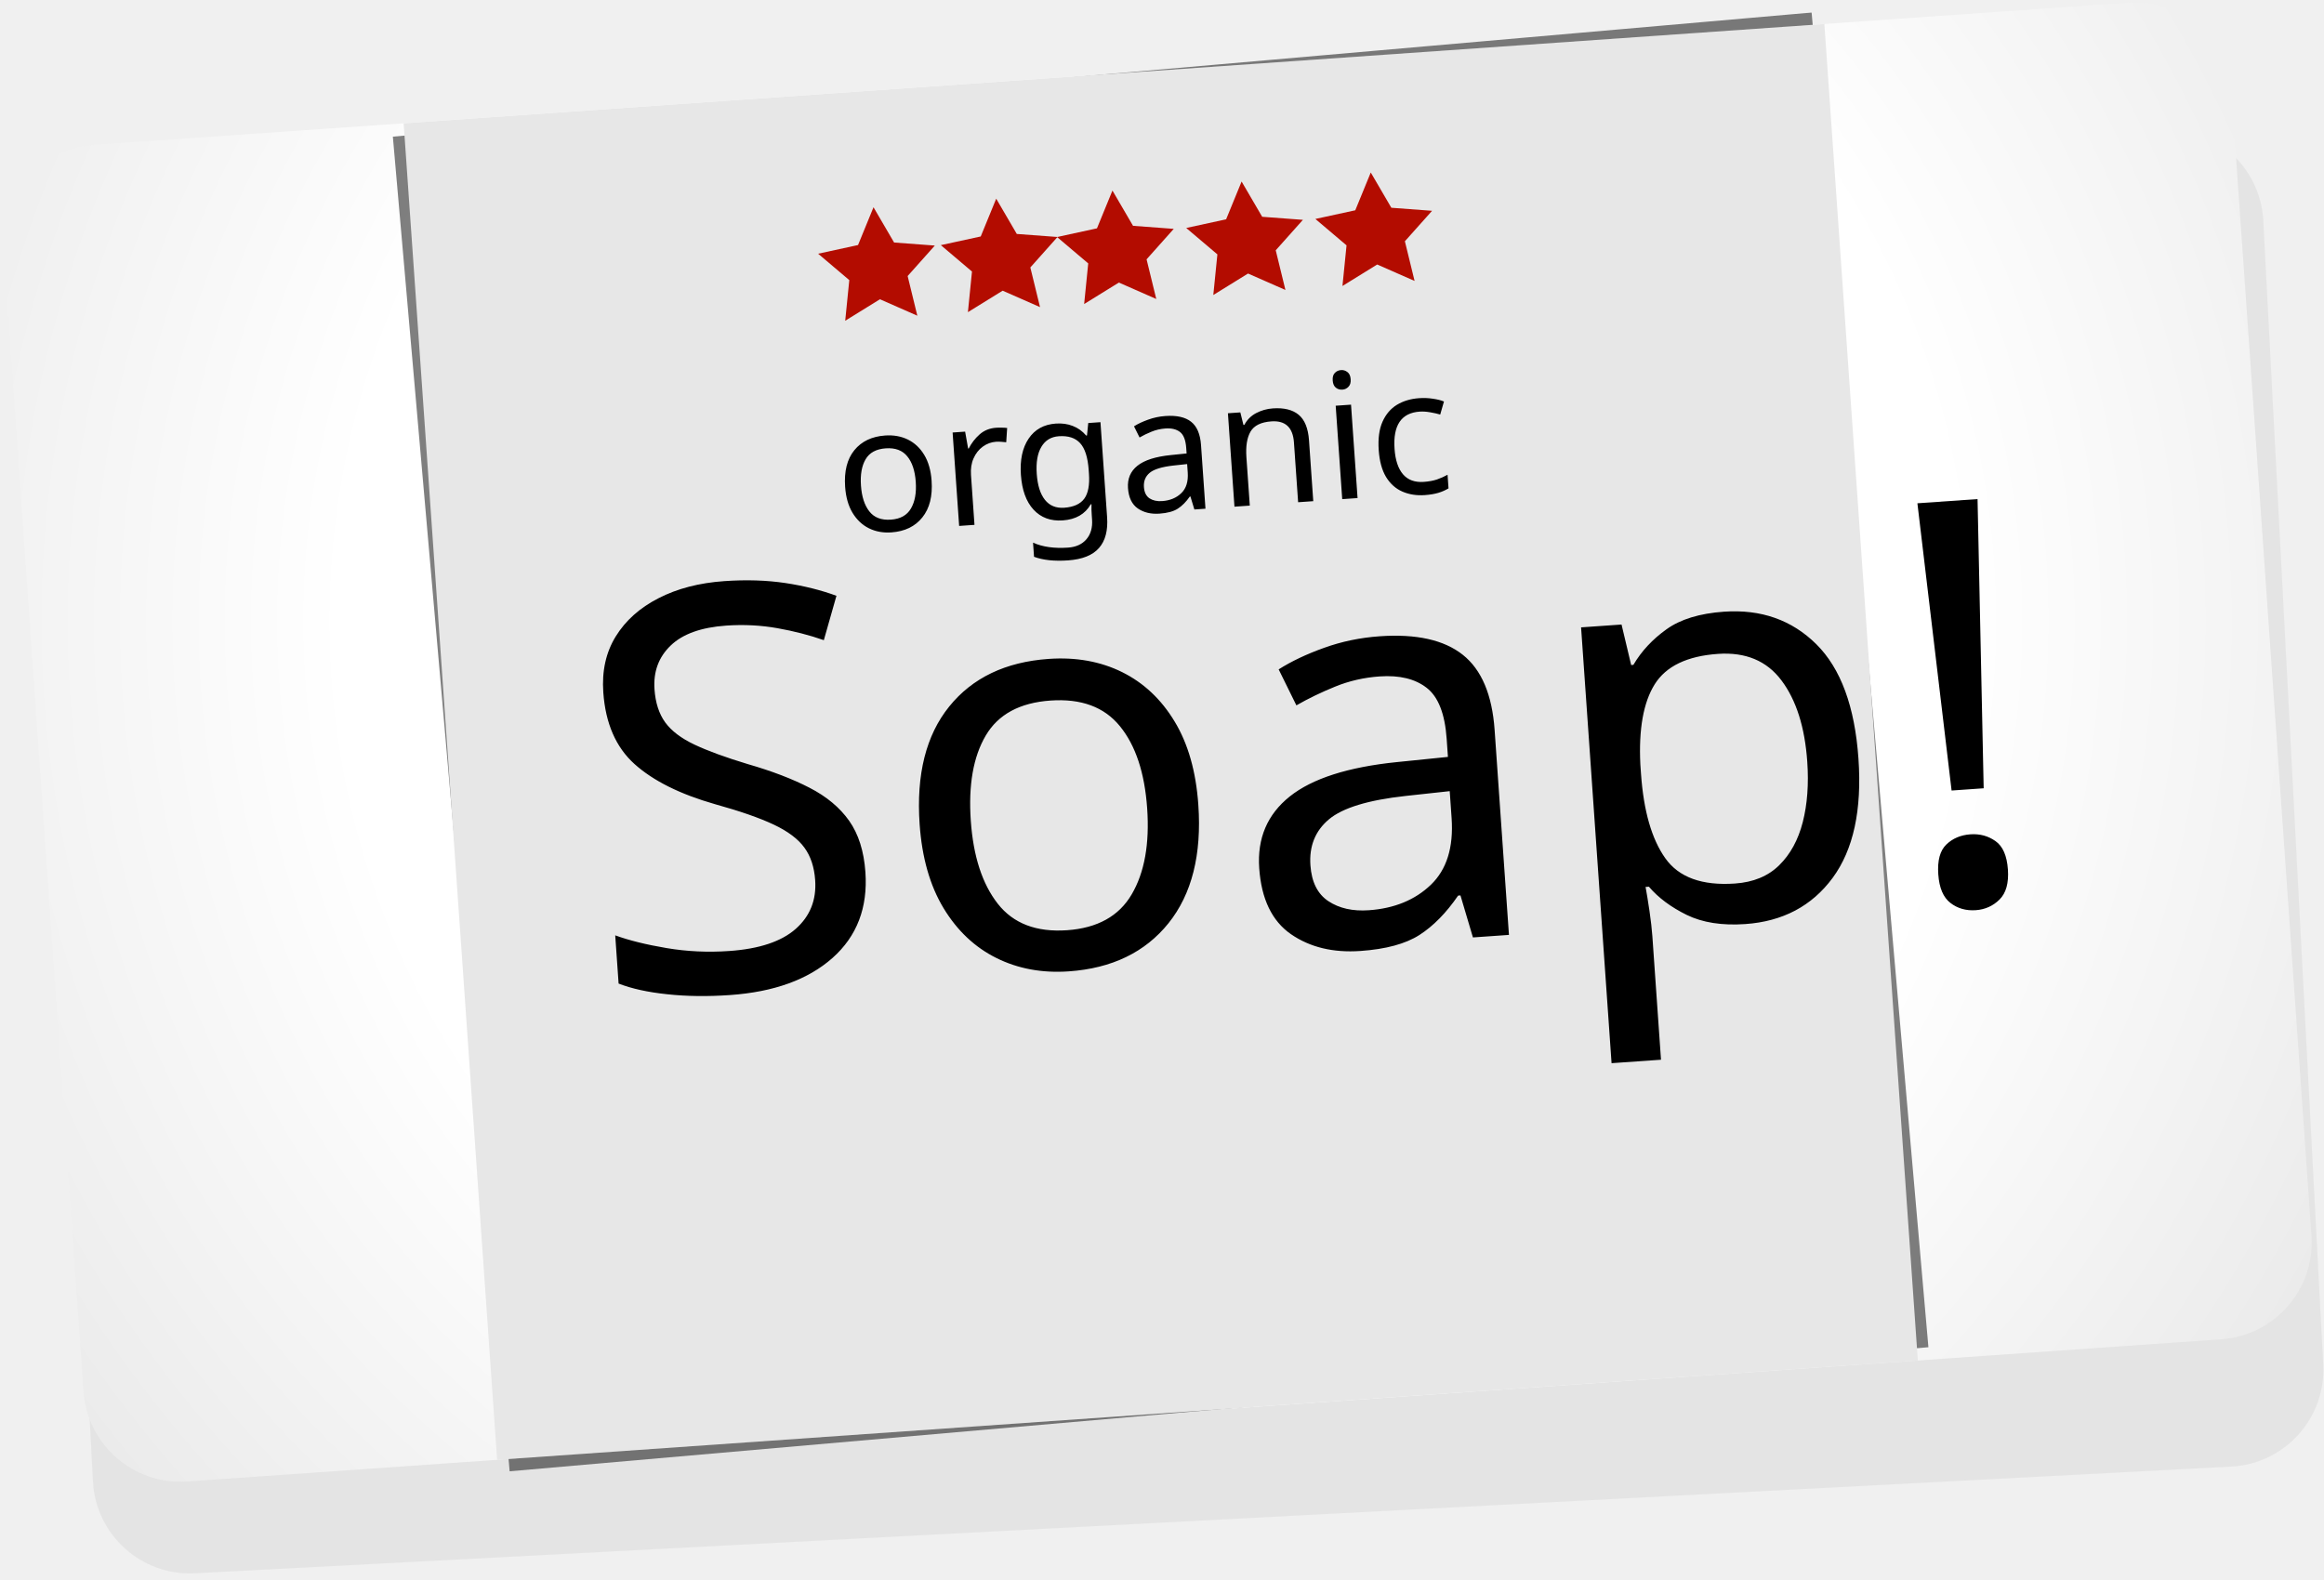
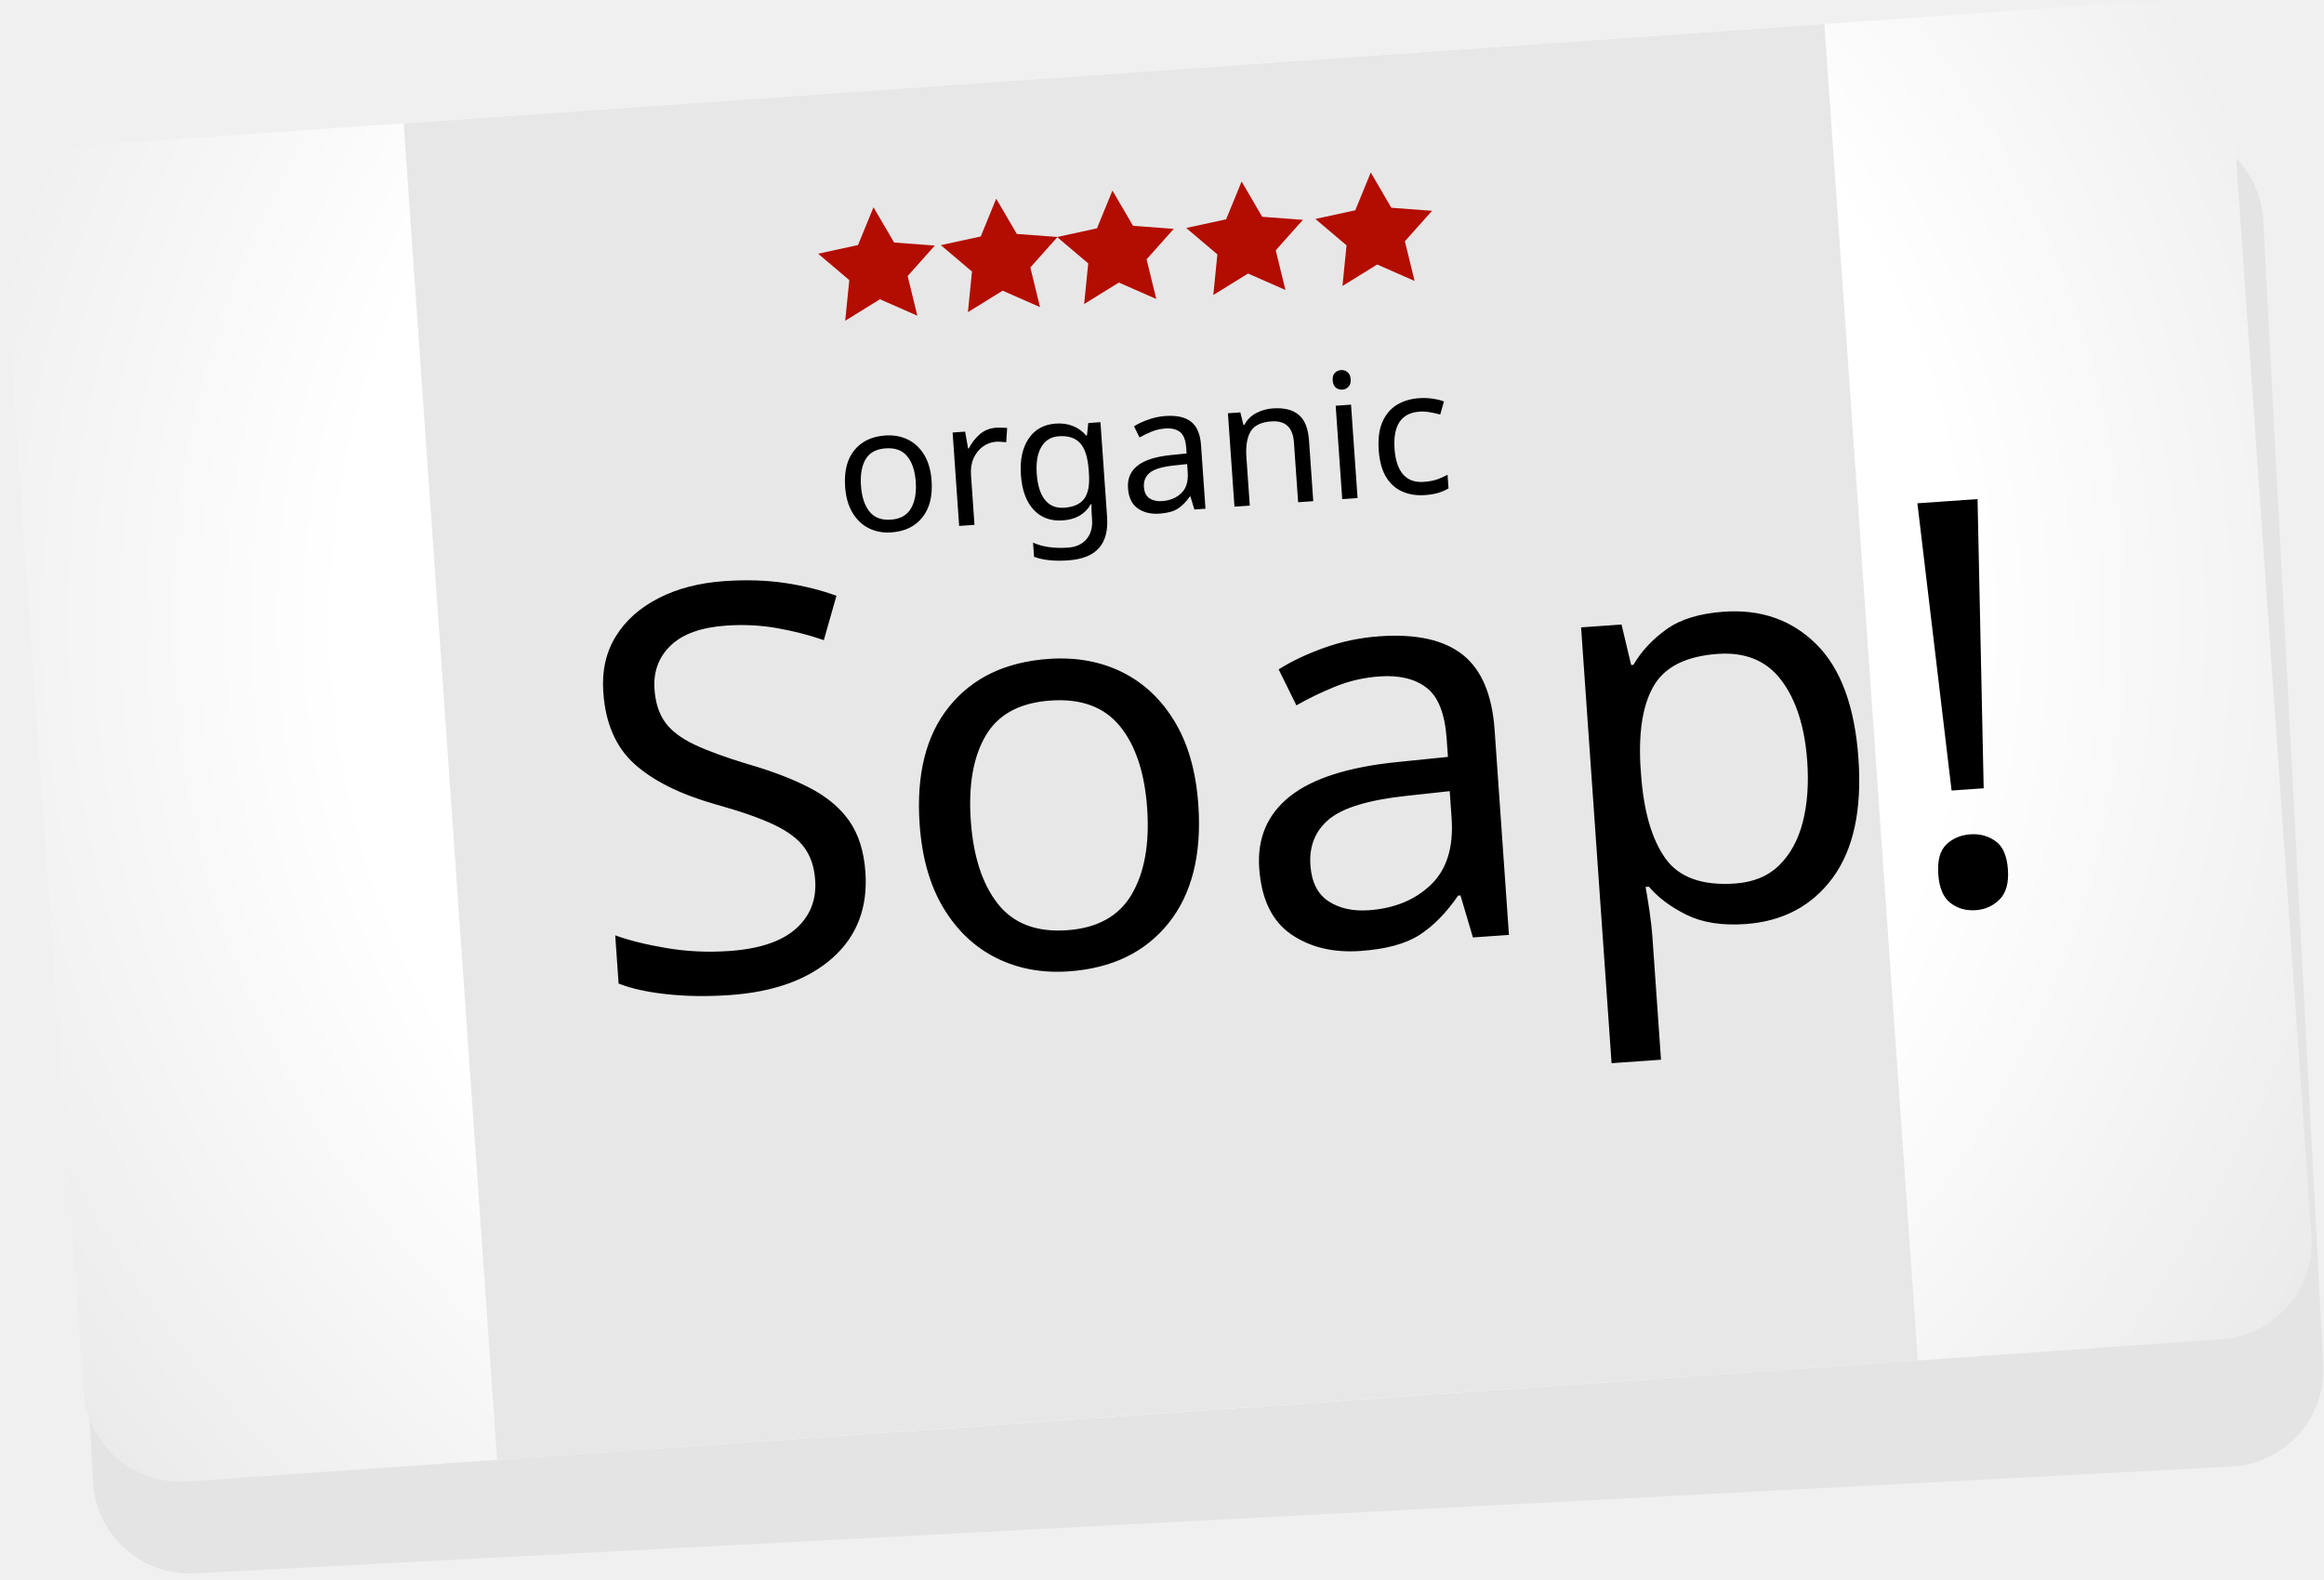
<svg xmlns="http://www.w3.org/2000/svg" xmlns:xlink="http://www.w3.org/1999/xlink" viewBox="0 0 359 244">
  <defs>
    <radialGradient cx="50%" cy="40.92%" fx="50%" fy="40.92%" r="1368.026%" gradientTransform="matrix(-.00289 .07791 -.00023 -.99696 .502 .778)" id="b">
      <stop stop-color="#E7E7E7" offset="0%" />
      <stop stop-color="#E7E7E7" offset="39.604%" />
      <stop stop-color="#E7E7E7" offset="100%" />
    </radialGradient>
    <radialGradient cx="49.996%" cy="41.03%" fx="49.996%" fy="41.03%" r="106.033%" gradientTransform="scale(-.6 -1) rotate(-86.463 -.603 .709)" id="d">
      <stop stop-color="#FFF" offset="0%" />
      <stop stop-color="#FFF" offset="56.226%" />
      <stop stop-color="#E7E7E7" offset="100%" />
    </radialGradient>
    <rect id="a" x="2" y="17" width="345" height="207" rx="15" />
    <rect id="c" x="0" y="0" width="345" height="207" rx="15" />
  </defs>
  <g transform="rotate(-4 335.5 18.773)" fill="none" fill-rule="evenodd">
    <use fill-opacity=".5" fill="#000" opacity=".1" transform="rotate(1 174.5 120.5)" xlink:href="#a" />
    <path d="M0 40h345H0z" fill="url(#b)" />
    <mask id="e" fill="#fff">
      <use xlink:href="#c" />
    </mask>
    <use fill="url(#d)" xlink:href="#c" />
-     <path fill-opacity=".5" fill="#000" mask="url(#e)" transform="rotate(-1 173 104.5)" d="M63-2h220v213H63z" />
    <path fill="#E7E7E7" mask="url(#e)" d="M63-2h220v213H63z" />
    <g mask="url(#e)" fill="#B30C00">
      <path d="M134.5 32.25l-5.584 2.936 1.066-6.218-4.517-4.404 6.243-.907L134.5 18l2.792 5.657 6.243.907-4.517 4.404 1.066 6.218zm19 0l-5.584 2.936 1.066-6.218-4.517-4.404 6.243-.907L153.5 18l2.792 5.657 6.243.907-4.517 4.404 1.066 6.218z" />
      <path d="M171.5 32.25l-5.584 2.936 1.066-6.218-4.517-4.404 6.243-.907L171.5 18l2.792 5.657 6.243.907-4.517 4.404 1.066 6.218zm20 0l-5.584 2.936 1.066-6.218-4.517-4.404 6.243-.907L191.5 18l2.792 5.657 6.243.907-4.517 4.404 1.066 6.218zm20 0l-5.584 2.936 1.066-6.218-4.517-4.404 6.243-.907L211.5 18l2.792 5.657 6.243.907-4.517 4.404 1.066 6.218z" />
    </g>
    <text mask="url(#e)" font-family="Arapey" font-size="87" fill="#000">
      <tspan x="82.413" y="137">Soap!</tspan>
    </text>
    <text mask="url(#e)" font-family="Arapey" font-size="27" fill="#000">
      <tspan x="125.627" y="68.041">organic</tspan>
    </text>
  </g>
</svg>
